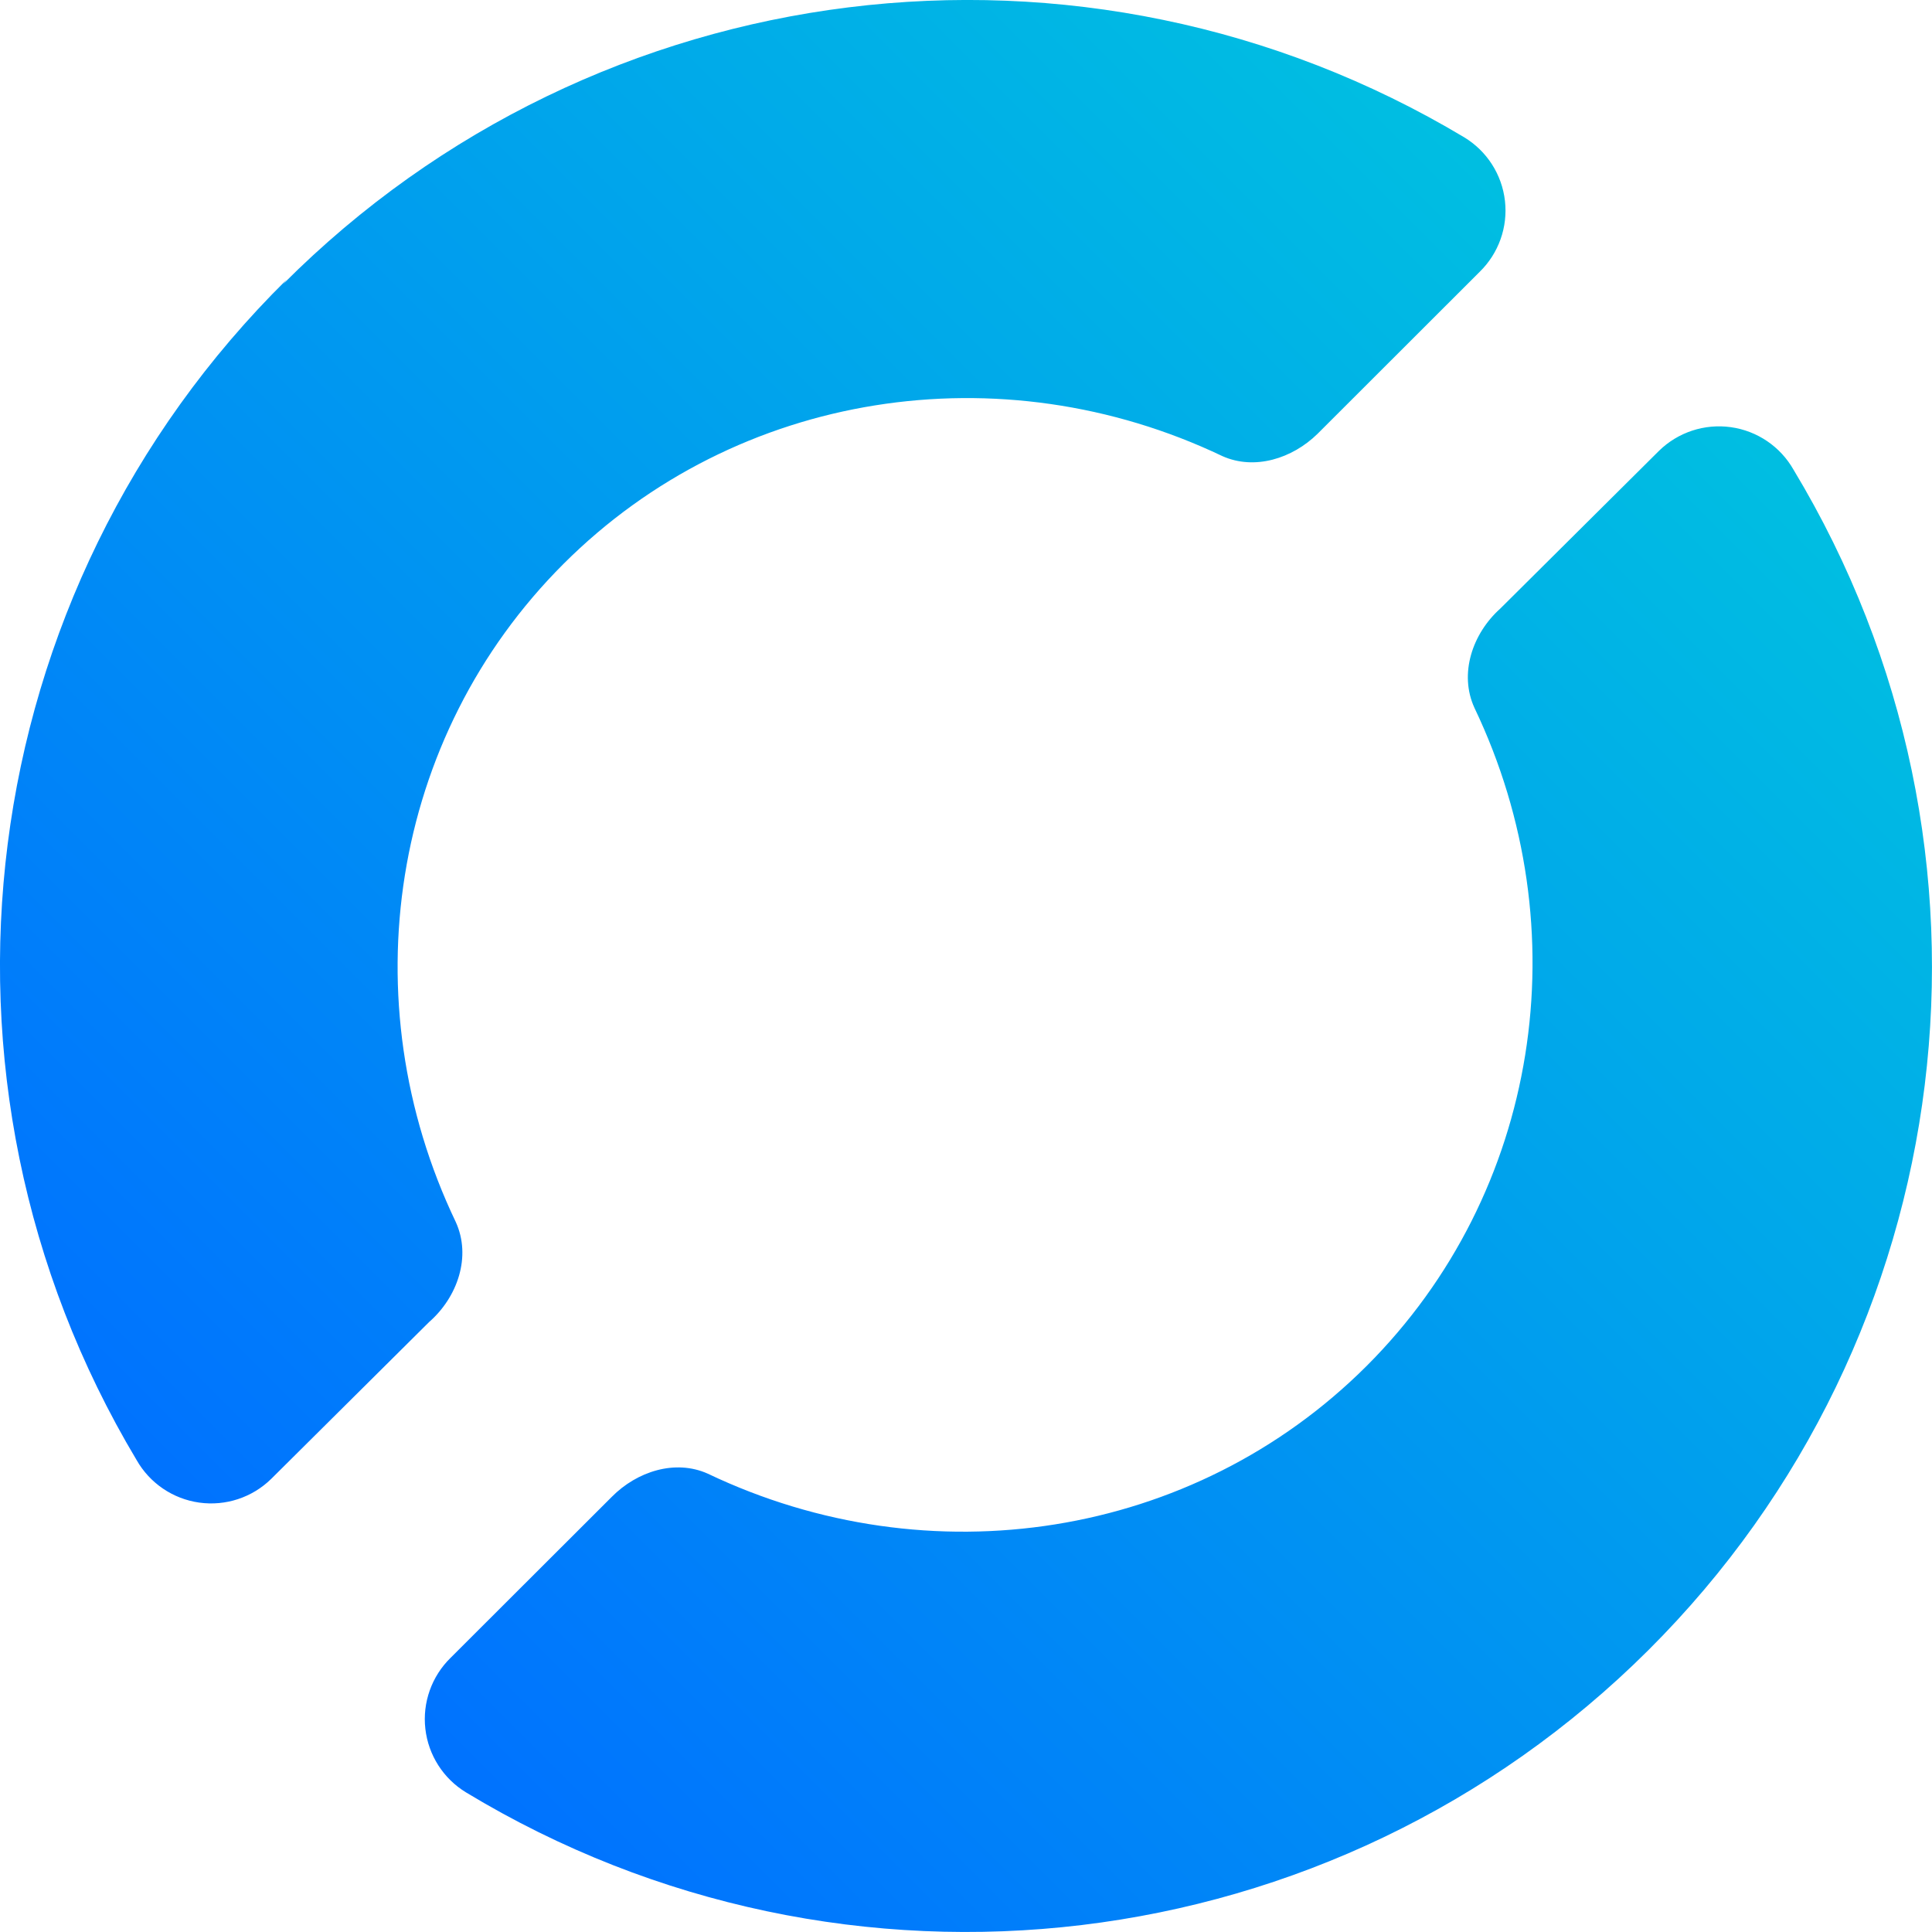
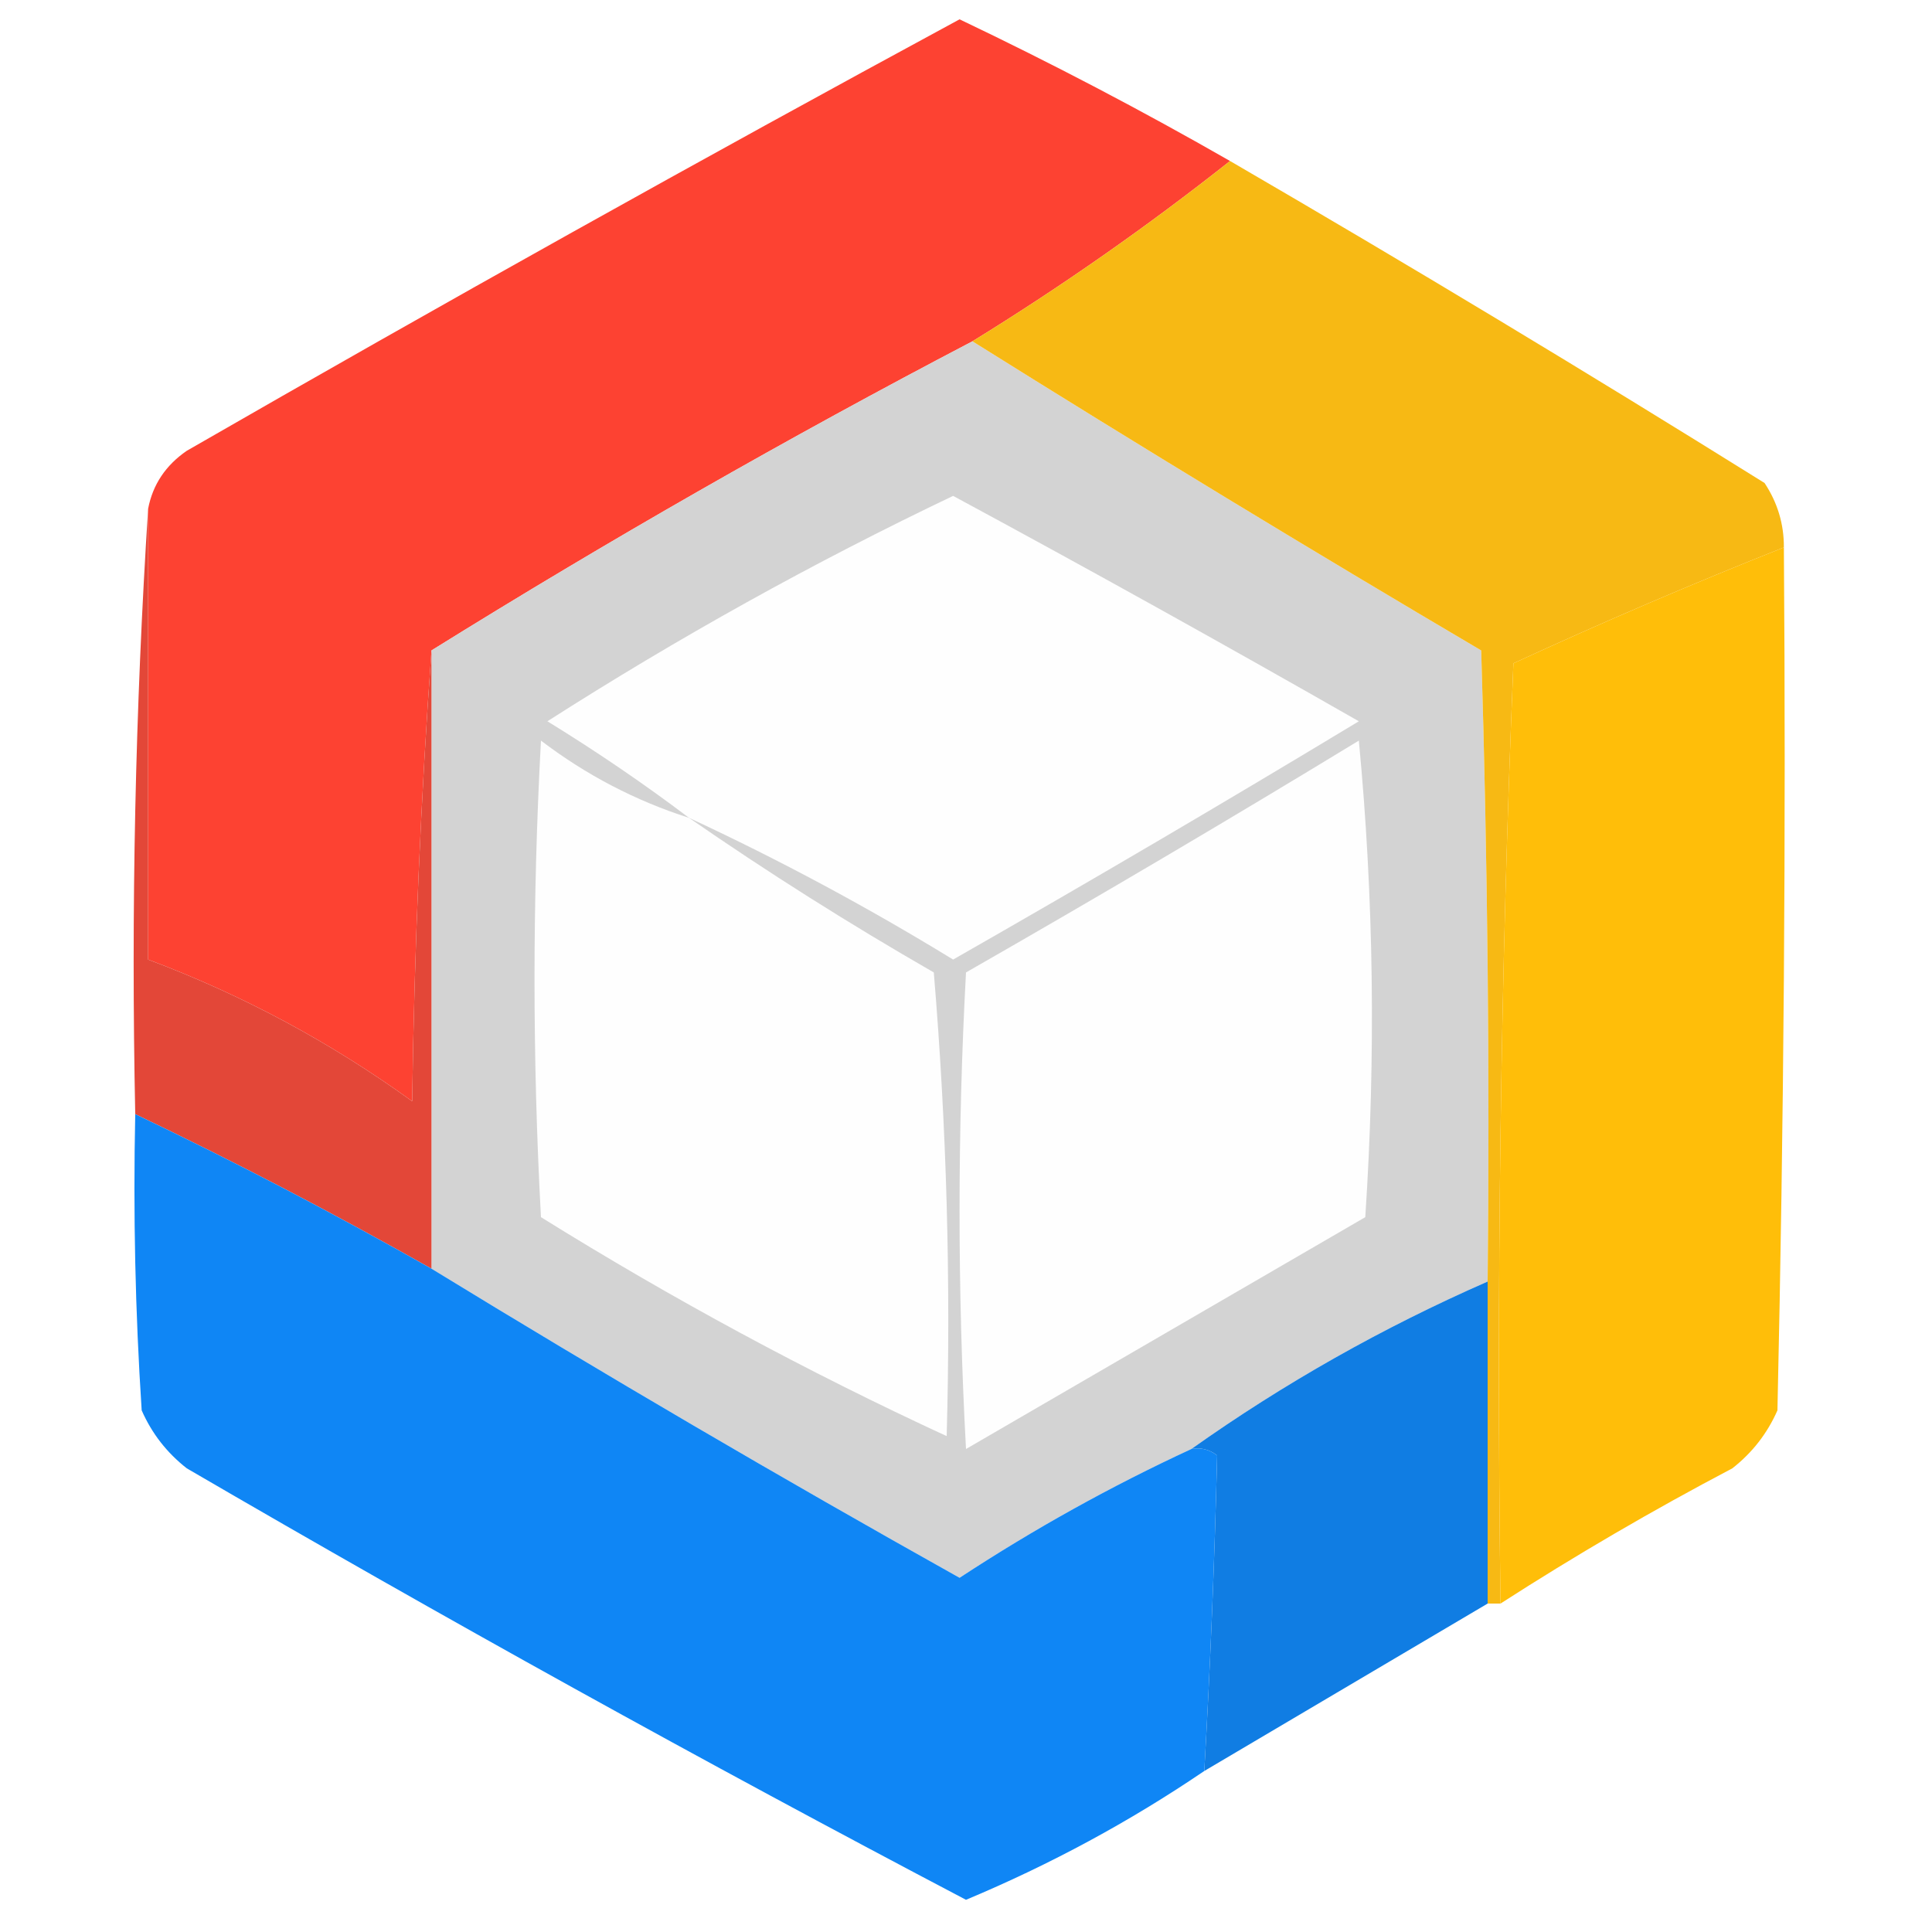
- <svg xmlns="http://www.w3.org/2000/svg" xmlns:xlink="http://www.w3.org/1999/xlink" xml:space="preserve" viewBox="66.993 897.484 26 26">
-   <linearGradient id="a" x1=".148" x2=".845" y1=".851" y2=".154" gradientTransform="matrix(26.301 0 0 26.331 90.674 911.757)" gradientUnits="userSpaceOnUse">
-     <stop offset="0" stop-color="#0071ff" />
-     <stop offset="1" stop-color="#00bfe1" />
-   </linearGradient>
-   <defs>
-     <linearGradient xlink:href="#a" id="b" x1=".148" x2=".845" y1=".851" y2=".154" gradientTransform="matrix(26.00048 0 0 25.99935 66.993 897.485)" gradientUnits="userSpaceOnUse" />
-   </defs>
-   <path fill="url(#b)" d="m89.318 903.552-2.135 2.122c-.376.337-.558.879-.347 1.337 1.422 2.976.882 6.524-1.452 8.856-2.335 2.331-5.887 2.87-8.866 1.449-.439-.197-.954-.03-1.292.312l-2.17 2.167a1.154 1.154 0 0 0 .208 1.81 13.005 13.005 0 0 0 15.91-1.912 12.97 12.97 0 0 0 1.956-15.887 1.154 1.154 0 0 0-1.812-.254zm-18.467-2.305a12.969 12.969 0 0 0-2.02 15.885 1.154 1.154 0 0 0 1.812.254l2.124-2.11c.385-.336.572-.884.359-1.348-1.423-2.976-.884-6.524 1.451-8.856 2.334-2.332 5.887-2.871 8.866-1.45.434.194.942.033 1.281-.3l2.182-2.18a1.152 1.152 0 0 0-.208-1.81 13.009 13.009 0 0 0-15.893 1.973z" />
+ <svg xmlns="http://www.w3.org/2000/svg" version="1.1" width="150px" height="150px" style="shape-rendering:geometricPrecision; text-rendering:geometricPrecision; image-rendering:optimizeQuality; fill-rule:evenodd; clip-rule:evenodd">
+   <g>
+     <path style="opacity:1" fill="#fd4232" d="M 95.5,12.5 C 89.11,17.556 82.443,22.223 75.5,26.5C 61.166,33.998 47.166,41.998 33.5,50.5C 32.669,61.993 32.169,73.659 32,85.5C 25.627,80.898 18.793,77.231 11.5,74.5C 11.5,62.833 11.5,51.167 11.5,39.5C 11.859,37.629 12.859,36.129 14.5,35C 34.37,23.566 54.37,12.399 74.5,1.5C 81.653,4.91 88.653,8.576 95.5,12.5 Z" />
+   </g>
+   <g>
+     <path style="opacity:1" fill="#d3d3d3" d="M 75.5,26.5 C 88.495,34.637 101.662,42.637 115,50.5C 115.5,66.83 115.667,83.163 115.5,99.5C 107.339,103.077 99.672,107.411 92.5,112.5C 86.279,115.376 80.279,118.709 74.5,122.5C 60.606,114.726 46.939,106.726 33.5,98.5C 33.5,82.5 33.5,66.5 33.5,50.5C 47.166,41.998 61.166,33.998 75.5,26.5 Z" />
+   </g>
+   <g>
+     <path style="opacity:1" fill="#f7b914" d="M 95.5,12.5 C 109.447,20.607 123.281,28.941 137,37.5C 138.009,39.025 138.509,40.692 138.5,42.5C 131.447,45.298 124.447,48.298 117.5,51.5C 116.5,75.824 116.167,100.158 116.5,124.5C 116.167,124.5 115.833,124.5 115.5,124.5C 115.5,116.167 115.5,107.833 115.5,99.5C 115.667,83.163 115.5,66.83 115,50.5C 101.662,42.637 88.495,34.637 75.5,26.5C 82.443,22.223 89.11,17.556 95.5,12.5 Z" />
+   </g>
+   <g>
+     <path style="opacity:1" fill="#fefefe" d="M 53.5,63.5 C 50.011,60.863 46.345,58.363 42.5,56C 52.658,49.505 63.158,43.672 74,38.5C 84.52,44.179 95.02,50.013 105.5,56C 95.082,62.293 84.582,68.459 74,74.5C 67.351,70.427 60.518,66.76 53.5,63.5 Z" />
+   </g>
+   <g>
+     <path style="opacity:0.971" fill="#ffbc02" d="M 138.5,42.5 C 138.667,64.836 138.5,87.169 138,109.5C 137.215,111.286 136.049,112.786 134.5,114C 128.308,117.259 122.308,120.759 116.5,124.5C 116.167,100.158 116.5,75.824 117.5,51.5C 124.447,48.298 131.447,45.298 138.5,42.5 Z" />
+   </g>
+   <g>
+     <path style="opacity:1" fill="#fefefe" d="M 53.5,63.5 C 59.6,67.725 65.933,71.725 72.5,75.5C 73.499,87.481 73.832,99.481 73.5,111.5C 62.698,106.514 52.198,100.847 42,94.5C 41.333,82.167 41.333,69.833 42,57.5C 45.494,60.163 49.327,62.163 53.5,63.5 Z" />
+   </g>
+   <g>
+     <path style="opacity:1" fill="#fefefe" d="M 105.5,57.5 C 106.66,69.66 106.827,81.993 106,94.5C 95.667,100.5 85.333,106.5 75,112.5C 74.333,100.167 74.333,87.833 75,75.5C 85.312,69.6 95.479,63.6 105.5,57.5 Z" />
+   </g>
+   <g>
+     <path style="opacity:1" fill="#e34738" d="M 11.5,39.5 C 11.5,51.167 11.5,62.833 11.5,74.5C 18.793,77.231 25.627,80.898 32,85.5C 32.169,73.659 32.669,61.993 33.5,50.5C 33.5,66.5 33.5,82.5 33.5,98.5C 25.964,94.232 18.297,90.232 10.5,86.5C 10.17,70.658 10.504,54.991 11.5,39.5 Z" />
+   </g>
+   <g>
+     <path style="opacity:1" fill="#0f86f5" d="M 10.5,86.5 C 18.297,90.232 25.964,94.232 33.5,98.5C 46.939,106.726 60.606,114.726 74.5,122.5C 80.279,118.709 86.279,115.376 92.5,112.5C 93.239,112.369 93.906,112.536 94.5,113C 94.297,121.236 93.964,129.403 93.5,137.5C 87.719,141.425 81.552,144.758 75,147.5C 54.609,136.784 34.442,125.617 14.5,114C 12.951,112.786 11.784,111.286 11,109.5C 10.5,101.841 10.334,94.174 10.5,86.5 Z" />
+   </g>
+   <g>
+     <path style="opacity:1" fill="#107de3" d="M 115.5,99.5 C 115.5,107.833 115.5,116.167 115.5,124.5C 108.202,128.819 100.869,133.152 93.5,137.5C 93.964,129.403 94.297,121.236 94.5,113C 93.906,112.536 93.239,112.369 92.5,112.5C 99.672,107.411 107.339,103.077 115.5,99.5 Z" />
+   </g>
</svg>
